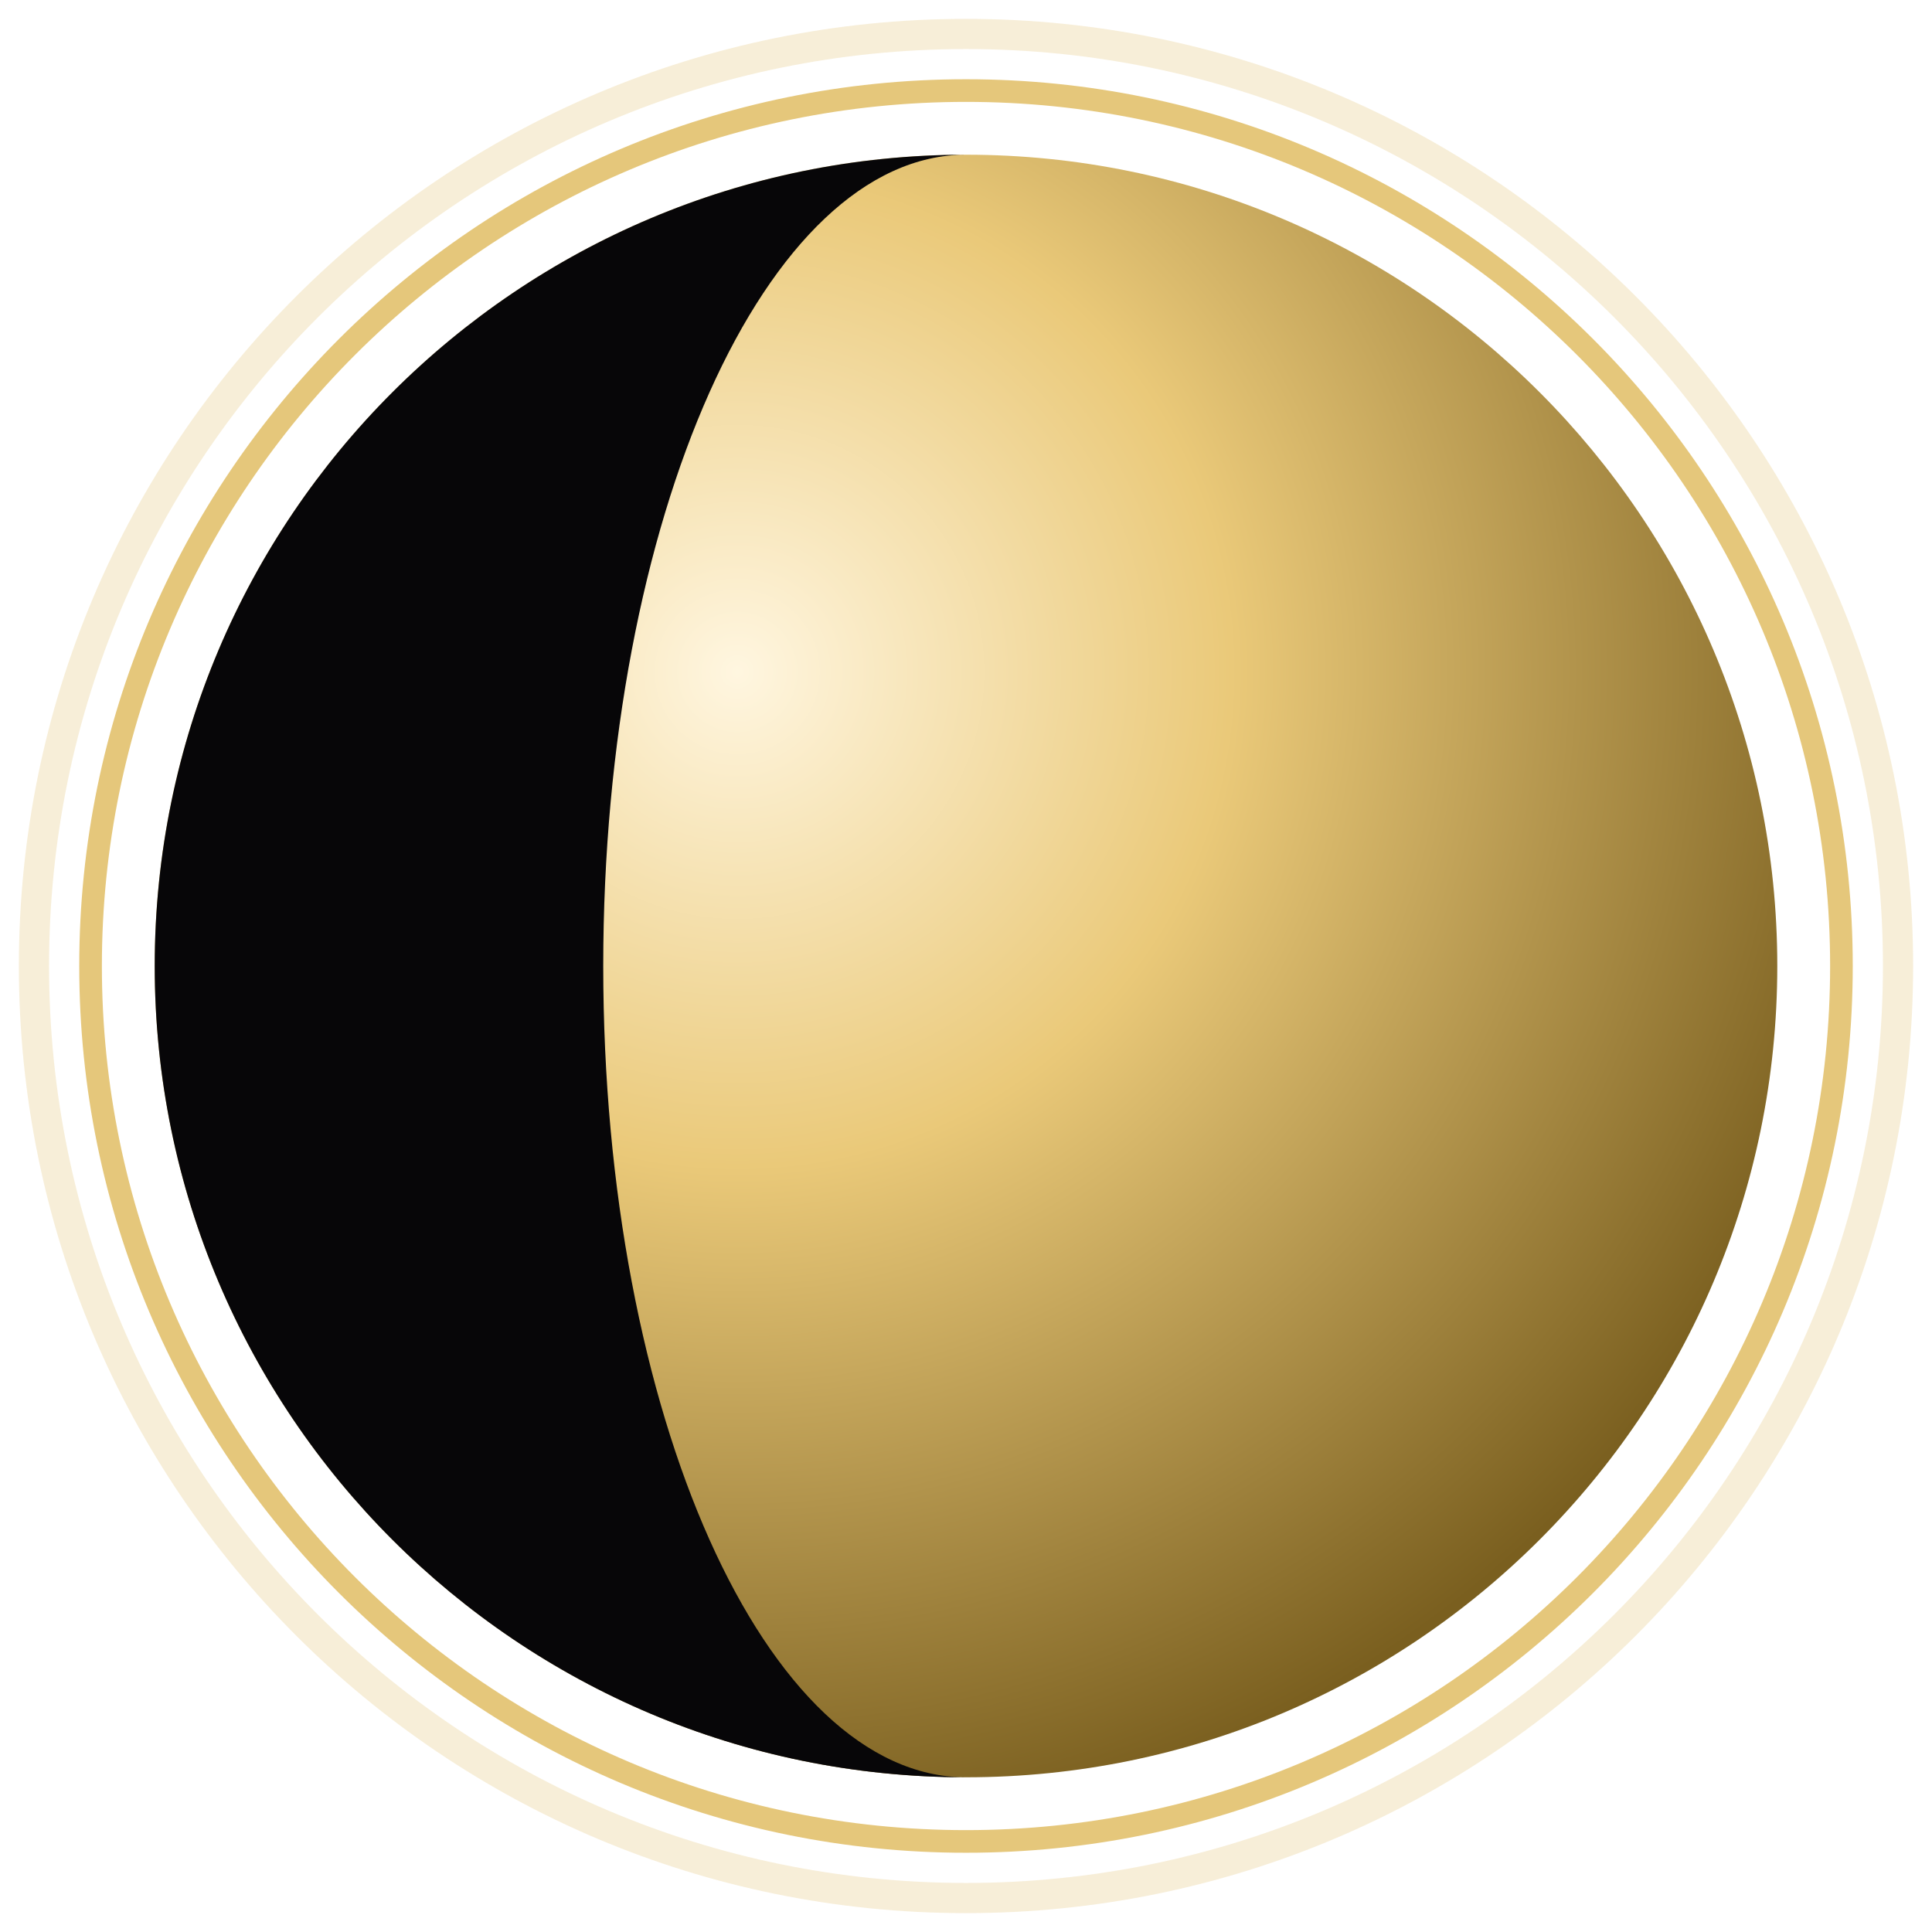
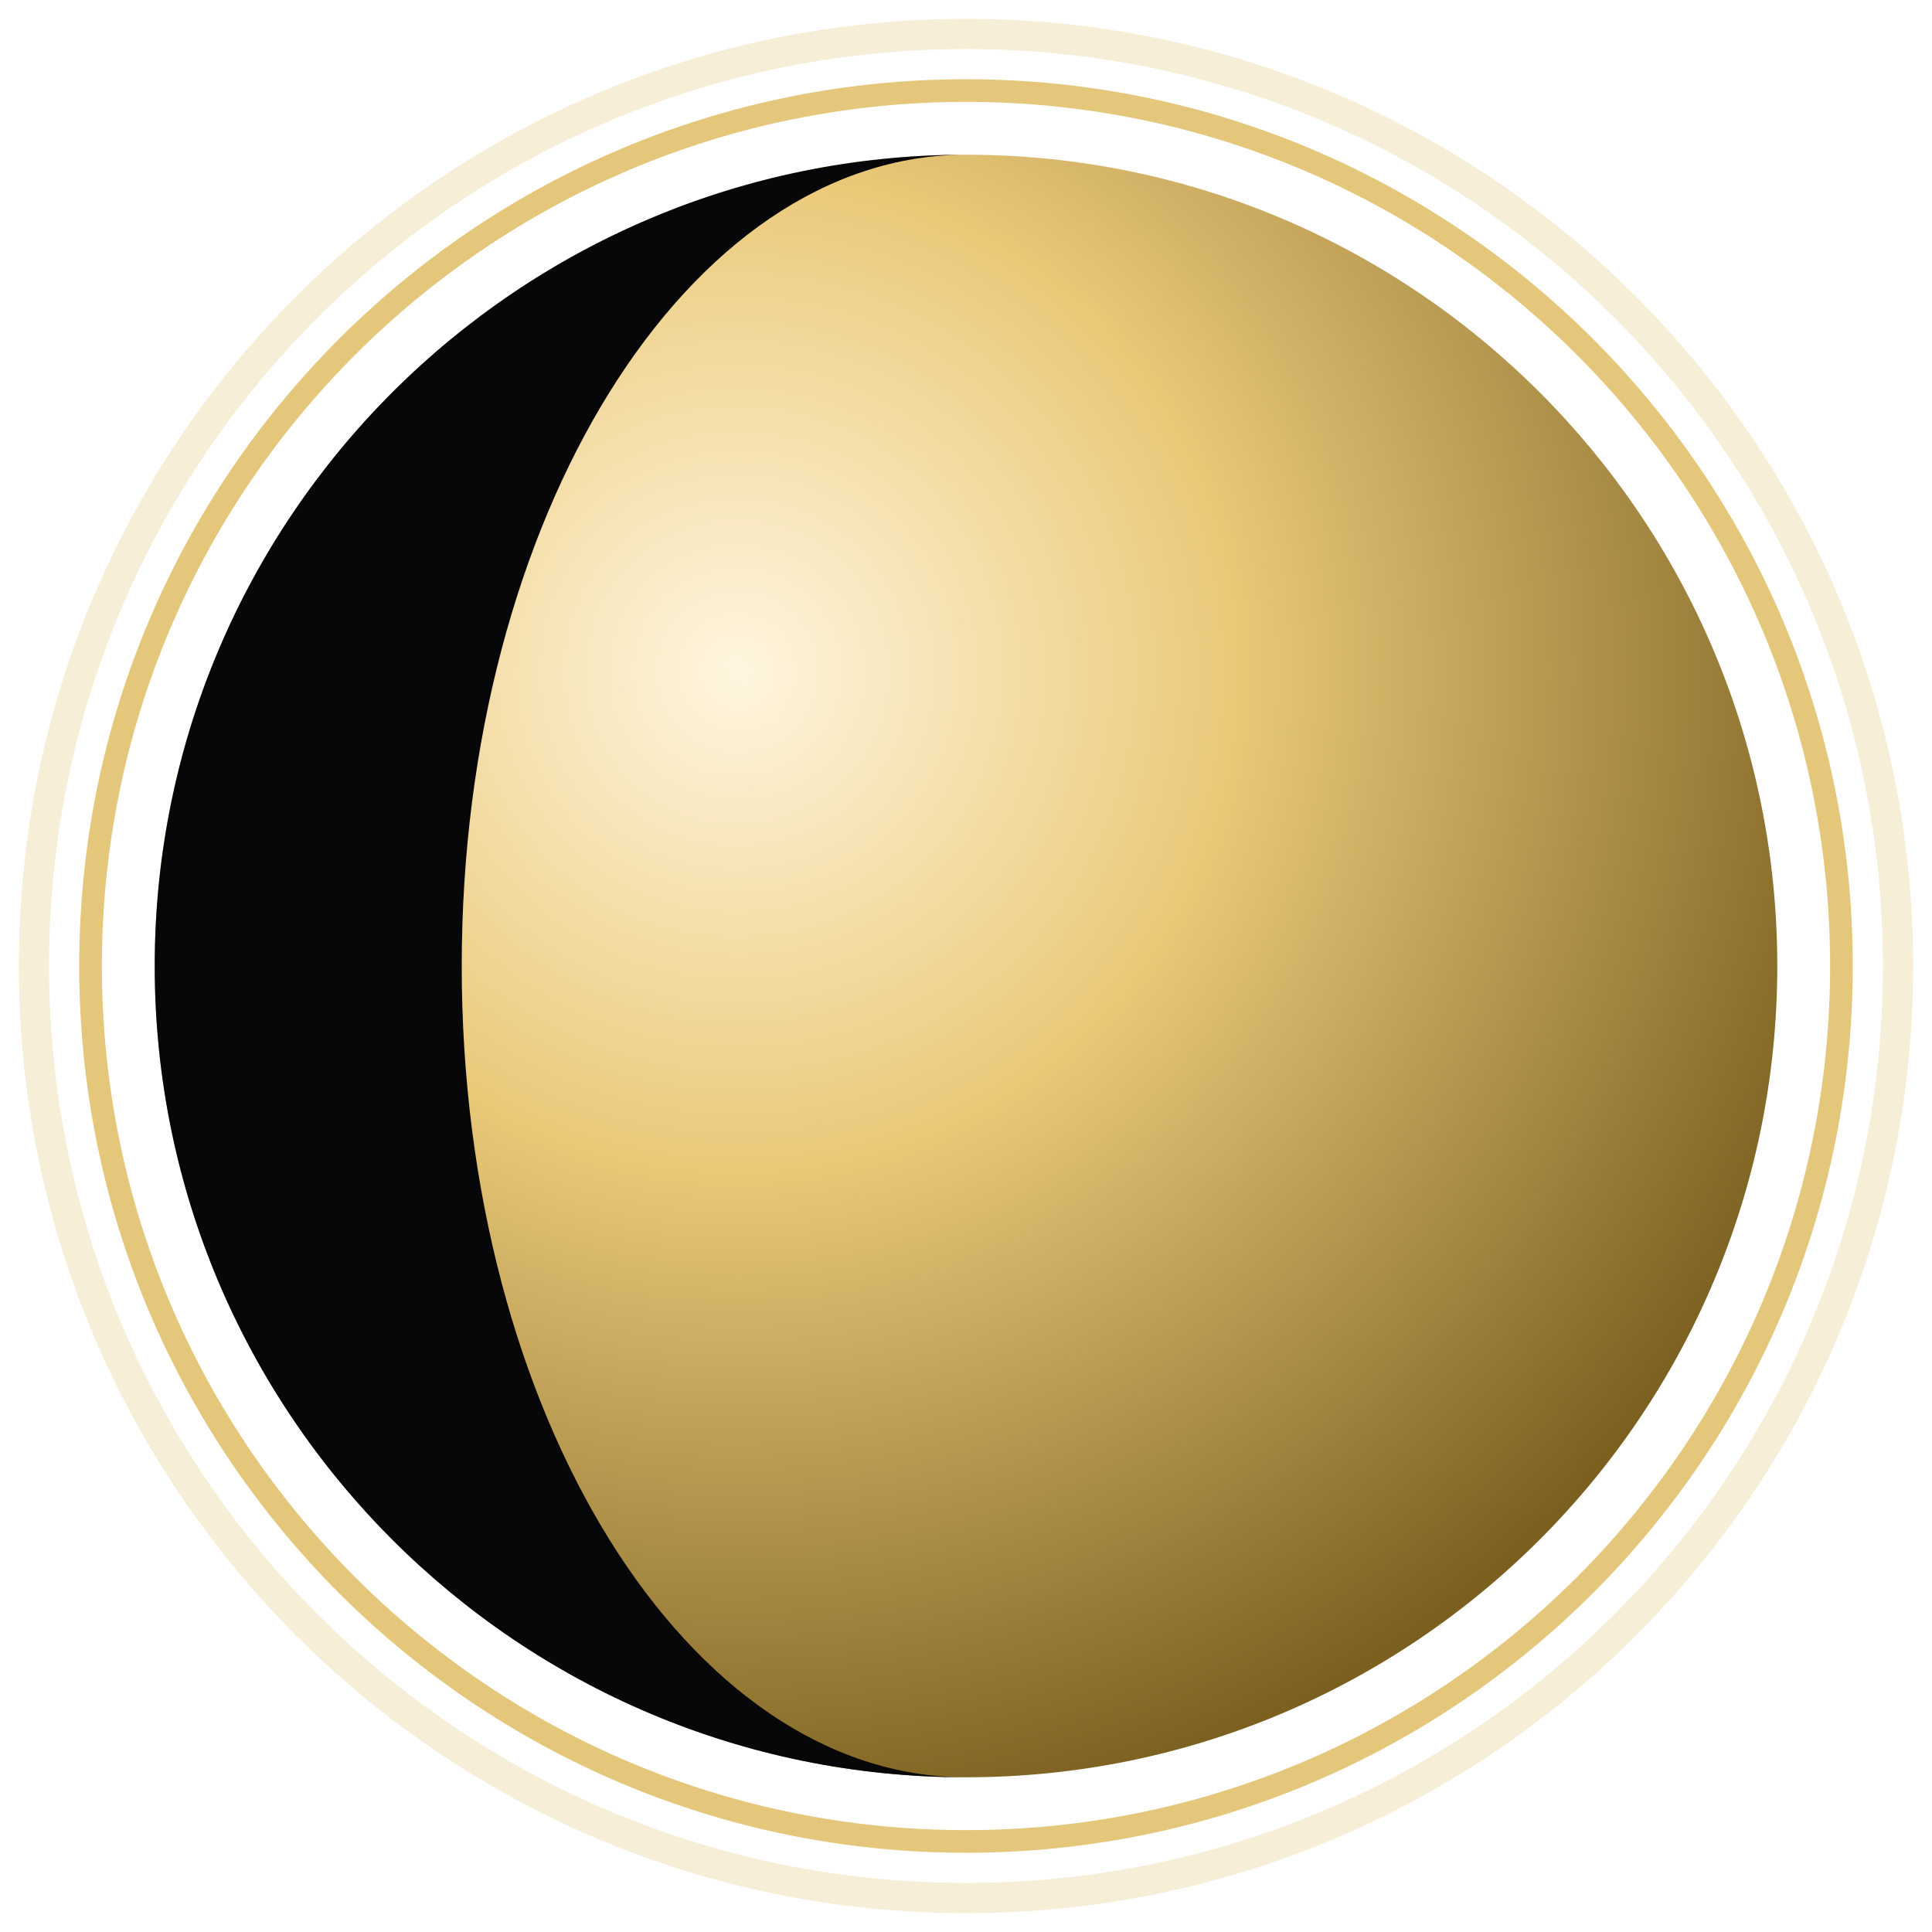
<svg xmlns="http://www.w3.org/2000/svg" viewBox="0 0 512 512" width="512" height="512">
  <defs>
    <radialGradient id="moonGold" cx="36%" cy="32%" r="72%">
      <stop offset="0%" stop-color="#FFF6E0" />
      <stop offset="42%" stop-color="#EAC979" />
      <stop offset="100%" stop-color="#7A5F1F" />
    </radialGradient>
  </defs>
  <circle cx="256" cy="256" r="215" fill="url(#moonGold)" />
-   <path d="M 256 41 A 215 215 0 0 0 256 471 A 96.135 215 0 0 1 256 41 Z" fill="#070608" fill-opacity="1.0" />
+   <path d="M 256 41 A 215 215 0 0 0 256 471 A 133.636 215 0 0 1 256 41 Z" fill="#070608" fill-opacity="1.0" />
  <circle cx="256" cy="256" r="247" fill="none" stroke="#E5C77B" stroke-opacity="0.3" stroke-width="8.0" />
  <circle cx="256" cy="256" r="232" fill="none" stroke="#E5C77B" stroke-opacity="1.0" stroke-width="6.0" />
</svg>
